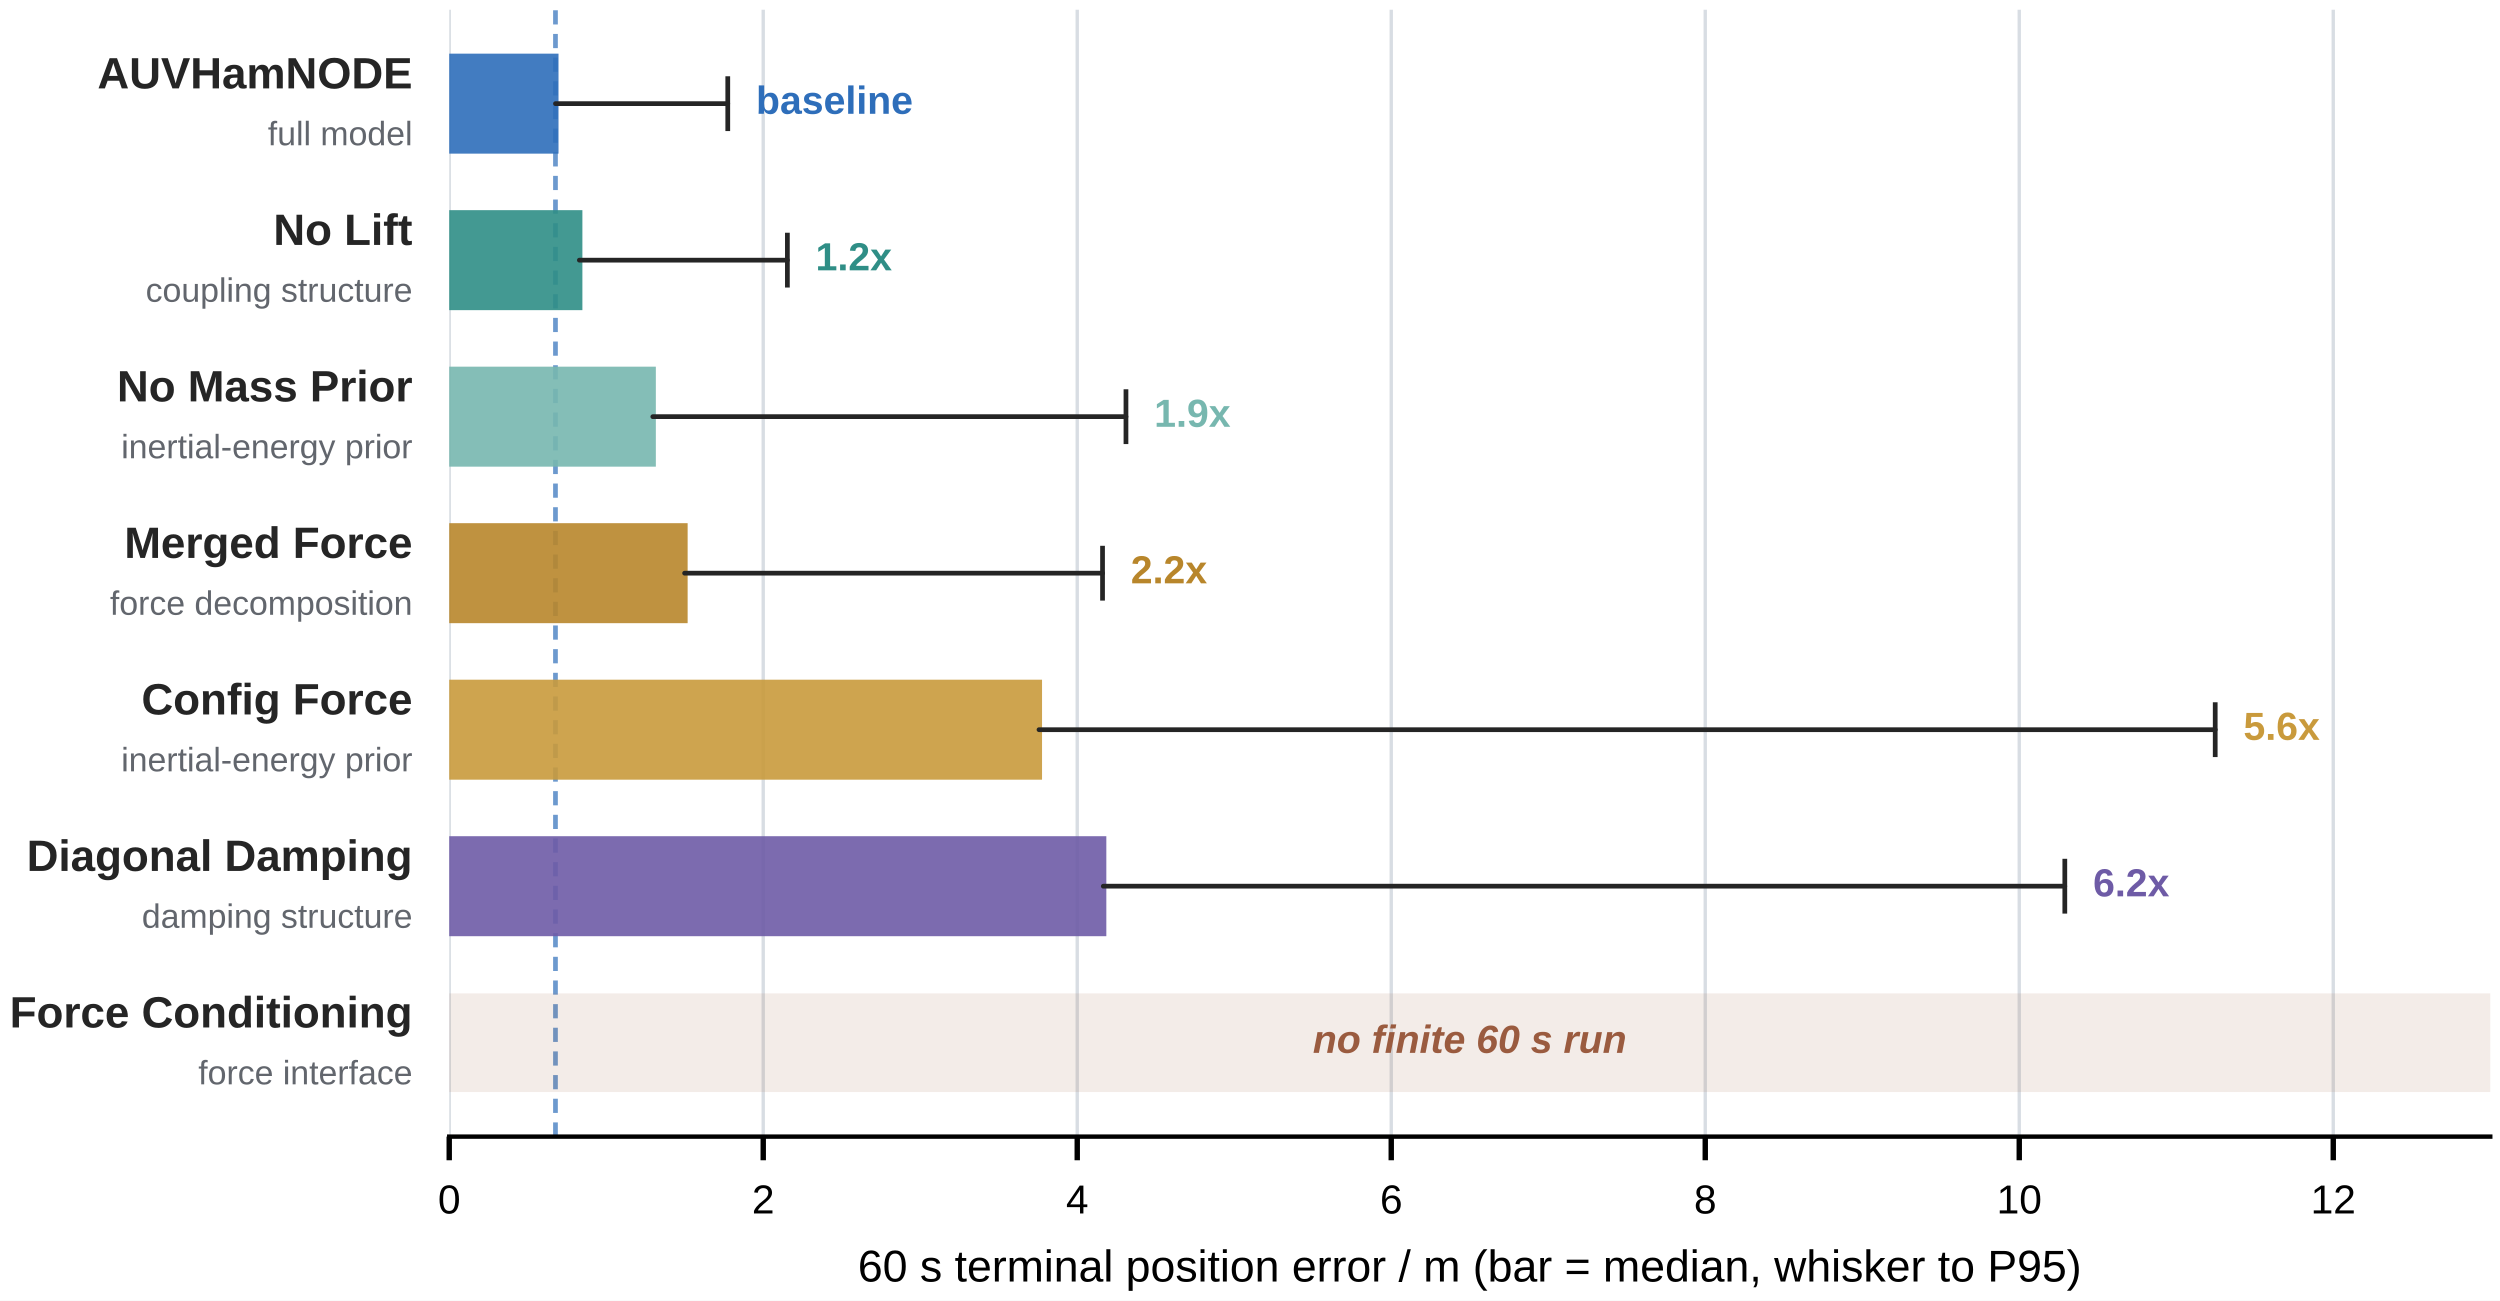
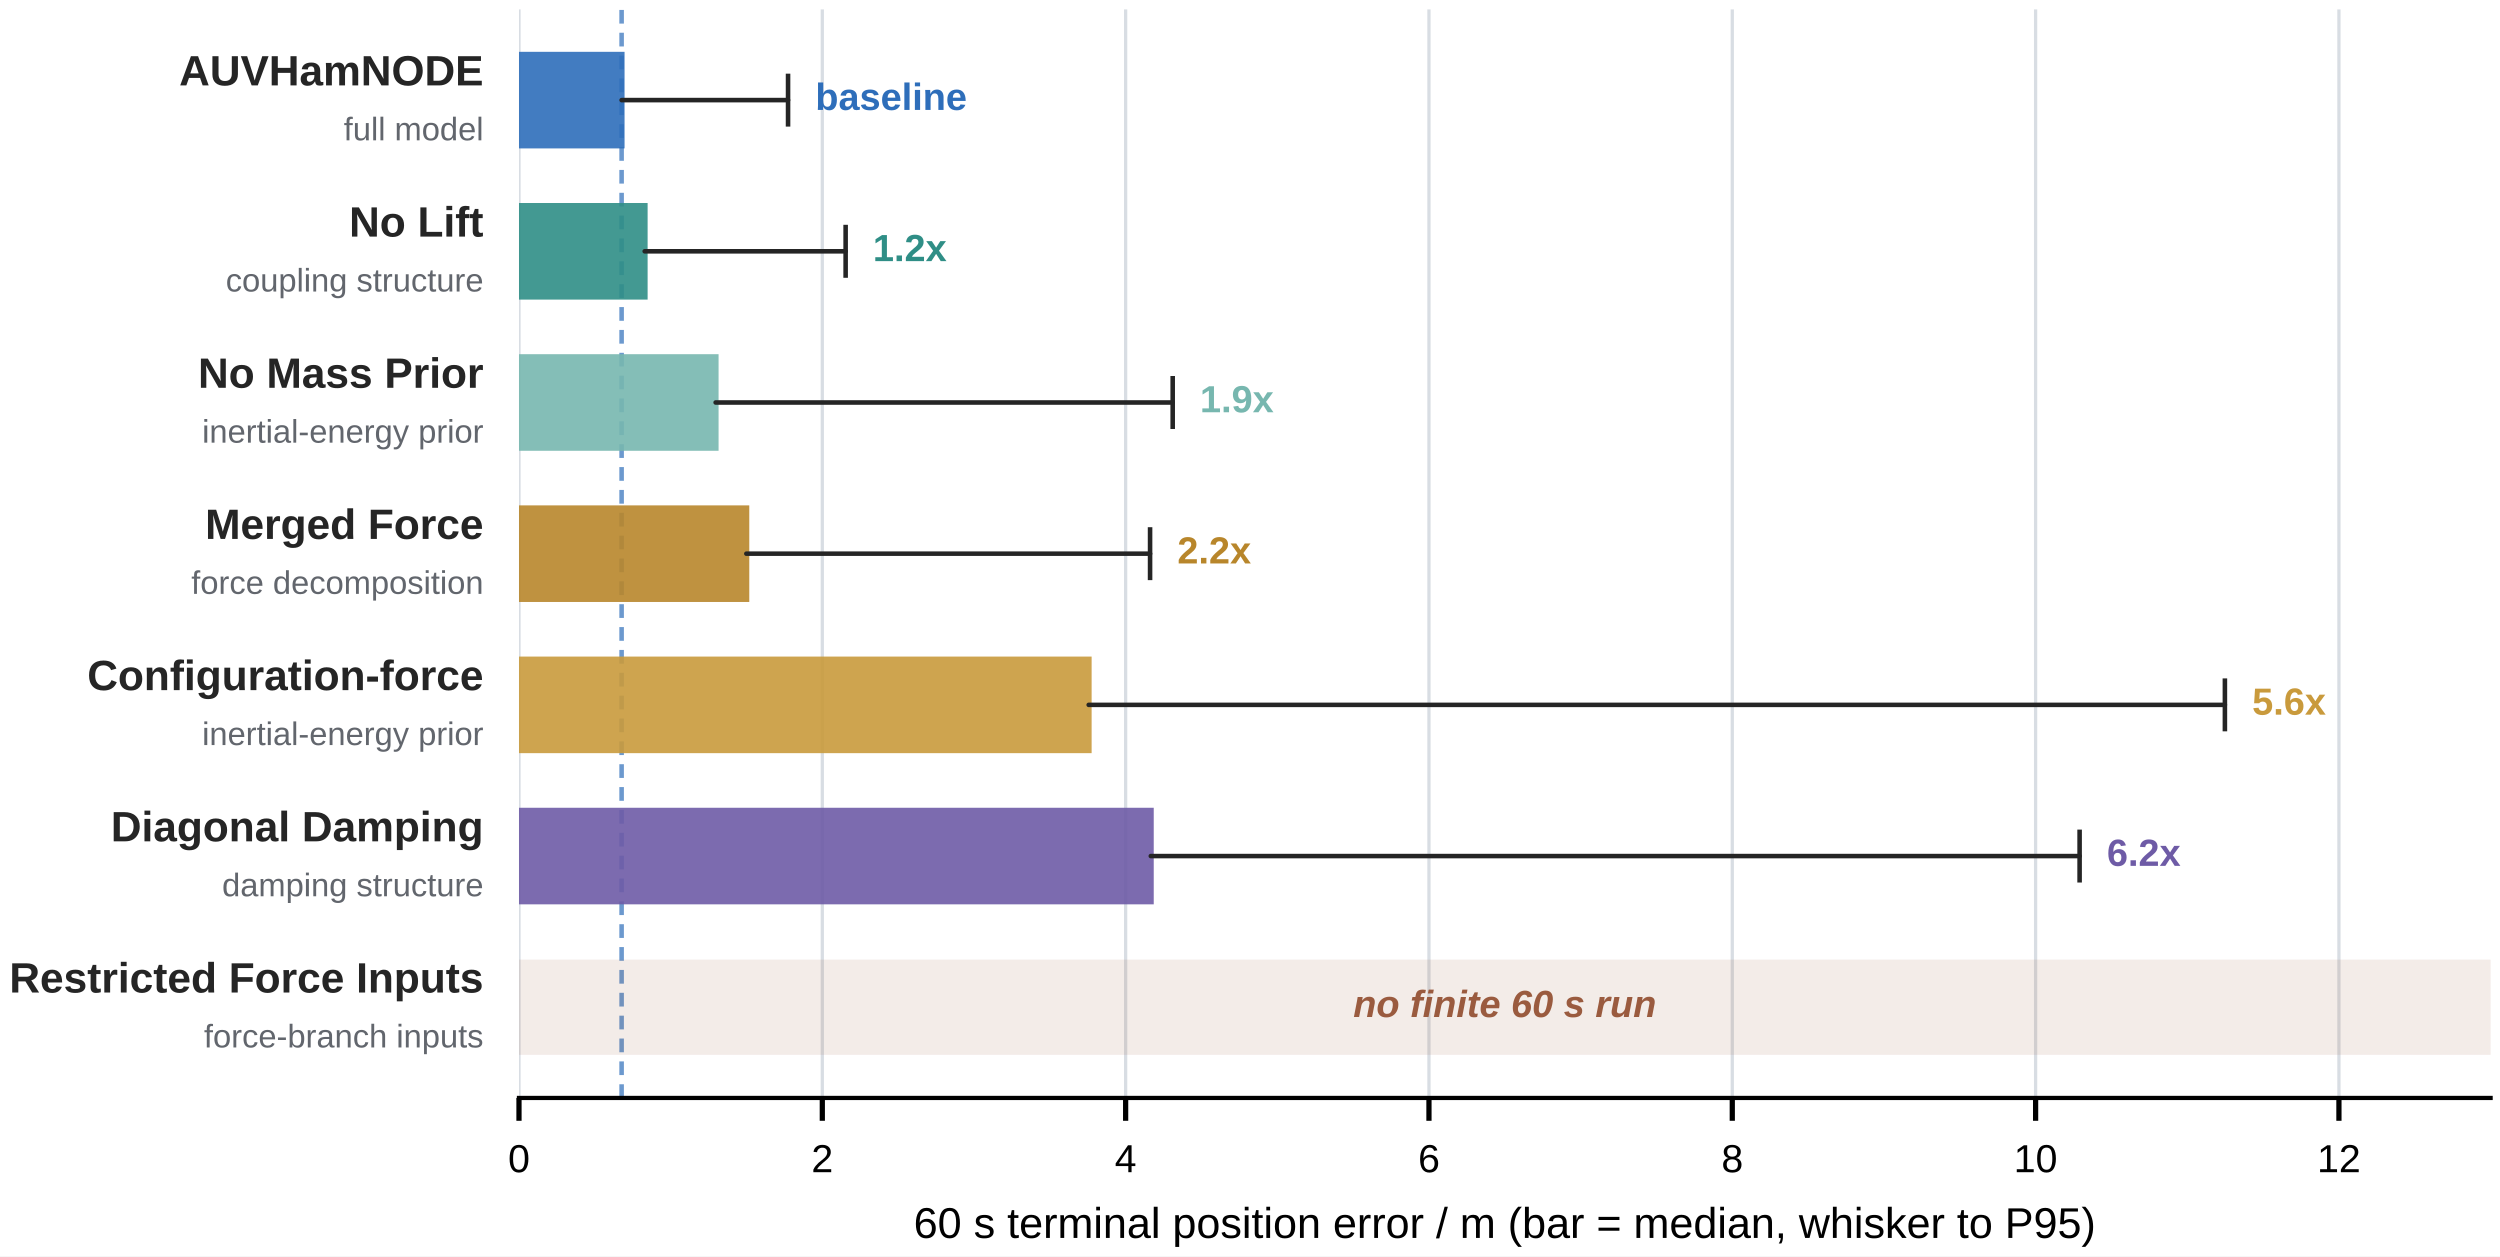
- <svg xmlns="http://www.w3.org/2000/svg" xmlns:xlink="http://www.w3.org/1999/xlink" width="369.775pt" height="192.382pt" viewBox="0 0 369.775 192.382" version="1.1">
+ <svg xmlns="http://www.w3.org/2000/svg" xmlns:xlink="http://www.w3.org/1999/xlink" width="382.797pt" height="192.382pt" viewBox="0 0 382.797 192.382" version="1.1">
  <defs>
    <style type="text/css">*{stroke-linejoin: round; stroke-linecap: butt}</style>
  </defs>
  <g id="figure_1">
    <g id="patch_1">
-       <path d="M 0 192.382  L 369.775 192.382  L 369.775 0  L 0 0  z " style="fill: #ffffff" />
+       <path d="M 0 192.382  L 382.797 192.382  L 382.797 0  L 0 0  z " style="fill: #ffffff" />
    </g>
    <g id="axes_1">
      <g id="patch_2">
-         <path d="M 66.445 168.117  L 368.335 168.117  L 368.335 1.44  L 66.445 1.44  z " style="fill: #ffffff" />
+         <path d="M 79.467 168.117  L 381.357 168.117  L 381.357 1.44  L 79.467 1.44  z " style="fill: #ffffff" />
      </g>
      <g id="matplotlib.axis_1">
        <g id="xtick_1">
          <g id="line2d_1">
-             <path d="M 66.445 168.117  L 66.445 1.44  " clip-path="url(#p893d0b1152)" style="fill: none; stroke: #d8dde3; stroke-width: 0.5; stroke-linecap: square" />
+             <path d="M 79.467 168.117  L 79.467 1.44  " clip-path="url(#p7f8004f1a6)" style="fill: none; stroke: #d8dde3; stroke-width: 0.5; stroke-linecap: square" />
          </g>
          <g id="line2d_2">
            <defs>
-               <path id="mce36149ef6" d="M 0 0  L 0 3.5  " style="stroke: #000000; stroke-width: 0.8" />
+               <path id="m94b6c4543f" d="M 0 0  L 0 3.5  " style="stroke: #000000; stroke-width: 0.8" />
            </defs>
            <g>
-               <use xlink:href="#mce36149ef6" x="66.445" y="168.117" style="stroke: #000000; stroke-width: 0.8" />
+               <use xlink:href="#m94b6c4543f" x="79.467" y="168.117" style="stroke: #000000; stroke-width: 0.8" />
            </g>
          </g>
          <g id="text_1">
-             <text style="font-size: 6px; font-family: 'Arial', 'Helvetica', 'DejaVu Sans', sans-serif; text-anchor: middle" x="66.445" y="179.485" transform="rotate(-0 66.4455 179.4853)">0</text>
+             <text style="font-size: 6px; font-family: 'Arial', 'Helvetica', 'DejaVu Sans', sans-serif; text-anchor: middle" x="79.467" y="179.485" transform="rotate(-0 79.46683 179.4853)">0</text>
          </g>
        </g>
        <g id="xtick_2">
          <g id="line2d_3">
-             <path d="M 112.89 168.117  L 112.89 1.44  " clip-path="url(#p893d0b1152)" style="fill: none; stroke: #d8dde3; stroke-width: 0.5; stroke-linecap: square" />
+             <path d="M 125.911 168.117  L 125.911 1.44  " clip-path="url(#p7f8004f1a6)" style="fill: none; stroke: #d8dde3; stroke-width: 0.5; stroke-linecap: square" />
          </g>
          <g id="line2d_4">
            <g>
-               <use xlink:href="#mce36149ef6" x="112.89" y="168.117" style="stroke: #000000; stroke-width: 0.8" />
+               <use xlink:href="#m94b6c4543f" x="125.911" y="168.117" style="stroke: #000000; stroke-width: 0.8" />
            </g>
          </g>
          <g id="text_2">
-             <text style="font-size: 6px; font-family: 'Arial', 'Helvetica', 'DejaVu Sans', sans-serif; text-anchor: middle" x="112.89" y="179.485" transform="rotate(-0 112.8901 179.4853)">2</text>
+             <text style="font-size: 6px; font-family: 'Arial', 'Helvetica', 'DejaVu Sans', sans-serif; text-anchor: middle" x="125.911" y="179.485" transform="rotate(-0 125.9114 179.4853)">2</text>
          </g>
        </g>
        <g id="xtick_3">
          <g id="line2d_5">
-             <path d="M 159.335 168.117  L 159.335 1.44  " clip-path="url(#p893d0b1152)" style="fill: none; stroke: #d8dde3; stroke-width: 0.5; stroke-linecap: square" />
+             <path d="M 172.356 168.117  L 172.356 1.44  " clip-path="url(#p7f8004f1a6)" style="fill: none; stroke: #d8dde3; stroke-width: 0.5; stroke-linecap: square" />
          </g>
          <g id="line2d_6">
            <g>
-               <use xlink:href="#mce36149ef6" x="159.335" y="168.117" style="stroke: #000000; stroke-width: 0.8" />
+               <use xlink:href="#m94b6c4543f" x="172.356" y="168.117" style="stroke: #000000; stroke-width: 0.8" />
            </g>
          </g>
          <g id="text_3">
-             <text style="font-size: 6px; font-family: 'Arial', 'Helvetica', 'DejaVu Sans', sans-serif; text-anchor: middle" x="159.335" y="179.485" transform="rotate(-0 159.3347 179.4853)">4</text>
+             <text style="font-size: 6px; font-family: 'Arial', 'Helvetica', 'DejaVu Sans', sans-serif; text-anchor: middle" x="172.356" y="179.485" transform="rotate(-0 172.356 179.4853)">4</text>
          </g>
        </g>
        <g id="xtick_4">
          <g id="line2d_7">
-             <path d="M 205.779 168.117  L 205.779 1.44  " clip-path="url(#p893d0b1152)" style="fill: none; stroke: #d8dde3; stroke-width: 0.5; stroke-linecap: square" />
+             <path d="M 218.801 168.117  L 218.801 1.44  " clip-path="url(#p7f8004f1a6)" style="fill: none; stroke: #d8dde3; stroke-width: 0.5; stroke-linecap: square" />
          </g>
          <g id="line2d_8">
            <g>
-               <use xlink:href="#mce36149ef6" x="205.779" y="168.117" style="stroke: #000000; stroke-width: 0.8" />
+               <use xlink:href="#m94b6c4543f" x="218.801" y="168.117" style="stroke: #000000; stroke-width: 0.8" />
            </g>
          </g>
          <g id="text_4">
-             <text style="font-size: 6px; font-family: 'Arial', 'Helvetica', 'DejaVu Sans', sans-serif; text-anchor: middle" x="205.779" y="179.485" transform="rotate(-0 205.7792 179.4853)">6</text>
+             <text style="font-size: 6px; font-family: 'Arial', 'Helvetica', 'DejaVu Sans', sans-serif; text-anchor: middle" x="218.801" y="179.485" transform="rotate(-0 218.8006 179.4853)">6</text>
          </g>
        </g>
        <g id="xtick_5">
          <g id="line2d_9">
-             <path d="M 252.224 168.117  L 252.224 1.44  " clip-path="url(#p893d0b1152)" style="fill: none; stroke: #d8dde3; stroke-width: 0.5; stroke-linecap: square" />
+             <path d="M 265.245 168.117  L 265.245 1.44  " clip-path="url(#p7f8004f1a6)" style="fill: none; stroke: #d8dde3; stroke-width: 0.5; stroke-linecap: square" />
          </g>
          <g id="line2d_10">
            <g>
-               <use xlink:href="#mce36149ef6" x="252.224" y="168.117" style="stroke: #000000; stroke-width: 0.8" />
+               <use xlink:href="#m94b6c4543f" x="265.245" y="168.117" style="stroke: #000000; stroke-width: 0.8" />
            </g>
          </g>
          <g id="text_5">
-             <text style="font-size: 6px; font-family: 'Arial', 'Helvetica', 'DejaVu Sans', sans-serif; text-anchor: middle" x="252.224" y="179.485" transform="rotate(-0 252.2238 179.4853)">8</text>
+             <text style="font-size: 6px; font-family: 'Arial', 'Helvetica', 'DejaVu Sans', sans-serif; text-anchor: middle" x="265.245" y="179.485" transform="rotate(-0 265.2451 179.4853)">8</text>
          </g>
        </g>
        <g id="xtick_6">
          <g id="line2d_11">
-             <path d="M 298.668 168.117  L 298.668 1.44  " clip-path="url(#p893d0b1152)" style="fill: none; stroke: #d8dde3; stroke-width: 0.5; stroke-linecap: square" />
+             <path d="M 311.69 168.117  L 311.69 1.44  " clip-path="url(#p7f8004f1a6)" style="fill: none; stroke: #d8dde3; stroke-width: 0.5; stroke-linecap: square" />
          </g>
          <g id="line2d_12">
            <g>
-               <use xlink:href="#mce36149ef6" x="298.668" y="168.117" style="stroke: #000000; stroke-width: 0.8" />
+               <use xlink:href="#m94b6c4543f" x="311.69" y="168.117" style="stroke: #000000; stroke-width: 0.8" />
            </g>
          </g>
          <g id="text_6">
-             <text style="font-size: 6px; font-family: 'Arial', 'Helvetica', 'DejaVu Sans', sans-serif; text-anchor: middle" x="298.668" y="179.485" transform="rotate(-0 298.6684 179.4853)">10</text>
+             <text style="font-size: 6px; font-family: 'Arial', 'Helvetica', 'DejaVu Sans', sans-serif; text-anchor: middle" x="311.69" y="179.485" transform="rotate(-0 311.6897 179.4853)">10</text>
          </g>
        </g>
        <g id="xtick_7">
          <g id="line2d_13">
-             <path d="M 345.113 168.117  L 345.113 1.44  " clip-path="url(#p893d0b1152)" style="fill: none; stroke: #d8dde3; stroke-width: 0.5; stroke-linecap: square" />
+             <path d="M 358.134 168.117  L 358.134 1.44  " clip-path="url(#p7f8004f1a6)" style="fill: none; stroke: #d8dde3; stroke-width: 0.5; stroke-linecap: square" />
          </g>
          <g id="line2d_14">
            <g>
-               <use xlink:href="#mce36149ef6" x="345.113" y="168.117" style="stroke: #000000; stroke-width: 0.8" />
+               <use xlink:href="#m94b6c4543f" x="358.134" y="168.117" style="stroke: #000000; stroke-width: 0.8" />
            </g>
          </g>
          <g id="text_7">
-             <text style="font-size: 6px; font-family: 'Arial', 'Helvetica', 'DejaVu Sans', sans-serif; text-anchor: middle" x="345.113" y="179.485" transform="rotate(-0 345.113 179.4853)">12</text>
+             <text style="font-size: 6px; font-family: 'Arial', 'Helvetica', 'DejaVu Sans', sans-serif; text-anchor: middle" x="358.134" y="179.485" transform="rotate(-0 358.1343 179.4853)">12</text>
          </g>
        </g>
        <g id="text_8">
-           <text style="font-size: 6.6px; font-family: 'Arial', 'Helvetica', 'DejaVu Sans', sans-serif; text-anchor: middle" x="217.39" y="189.553" transform="rotate(-0 217.3904 189.553)">60 s terminal position error / m  (bar = median, whisker to P95)</text>
+           <text style="font-size: 6.6px; font-family: 'Arial', 'Helvetica', 'DejaVu Sans', sans-serif; text-anchor: middle" x="230.412" y="189.553" transform="rotate(-0 230.4117 189.553)">60 s terminal position error / m  (bar = median, whisker to P95)</text>
        </g>
      </g>
      <g id="matplotlib.axis_2">
        <g id="ytick_1">
          <g id="line2d_15" />
        </g>
        <g id="ytick_2">
          <g id="line2d_16" />
        </g>
        <g id="ytick_3">
          <g id="line2d_17" />
        </g>
        <g id="ytick_4">
          <g id="line2d_18" />
        </g>
        <g id="ytick_5">
          <g id="line2d_19" />
        </g>
        <g id="ytick_6">
          <g id="line2d_20" />
        </g>
        <g id="ytick_7">
          <g id="line2d_21" />
        </g>
      </g>
      <g id="line2d_22">
-         <path d="M 82.16 168.117  L 82.16 1.44  " clip-path="url(#p893d0b1152)" style="fill: none; stroke-dasharray: 2.1,1.4; stroke-dashoffset: 0; stroke: #2e6eba; stroke-opacity: 0.7; stroke-width: 0.7" />
+         <path d="M 95.181 168.117  L 95.181 1.44  " clip-path="url(#p7f8004f1a6)" style="fill: none; stroke-dasharray: 2.1,1.4; stroke-dashoffset: 0; stroke: #2e6eba; stroke-opacity: 0.7; stroke-width: 0.7" />
      </g>
      <g id="patch_3">
-         <path d="M 66.445 161.172  L 368.335 161.172  L 368.335 147.283  L 66.445 147.283  z " clip-path="url(#p893d0b1152)" style="fill: url(#ha1b9bc63db); opacity: 0.12; stroke: #9a5b3f; stroke-width: 0.7; stroke-linejoin: miter" />
+         <path d="M 79.467 161.172  L 381.357 161.172  L 381.357 147.283  L 79.467 147.283  z " clip-path="url(#p7f8004f1a6)" style="fill: url(#hd9f4ca9fe9); opacity: 0.12; stroke: #9a5b3f; stroke-width: 0.7; stroke-linejoin: miter" />
      </g>
      <g id="patch_4">
-         <path d="M 66.445 168.117  L 368.335 168.117  " style="fill: none; stroke: #000000; stroke-width: 0.65; stroke-linejoin: miter; stroke-linecap: square" />
+         <path d="M 79.467 168.117  L 381.357 168.117  " style="fill: none; stroke: #000000; stroke-width: 0.65; stroke-linejoin: miter; stroke-linecap: square" />
      </g>
      <g id="patch_5">
-         <path d="M 66.445 22.275  L 82.16 22.275  L 82.16 8.385  L 66.445 8.385  z " clip-path="url(#p893d0b1152)" style="fill: #2e6eba; opacity: 0.9; stroke: #2e6eba; stroke-width: 0.9; stroke-linejoin: miter" />
+         <path d="M 79.467 22.275  L 95.181 22.275  L 95.181 8.385  L 79.467 8.385  z " clip-path="url(#p7f8004f1a6)" style="fill: #2e6eba; opacity: 0.9; stroke: #2e6eba; stroke-width: 0.9; stroke-linejoin: miter" />
      </g>
      <g id="text_9">
-         <text style="font-weight: 700; font-size: 5.8px; font-family: 'Arial', 'Helvetica', 'DejaVu Sans', sans-serif; text-anchor: start; fill: #2e6eba" x="111.824" y="16.831" transform="rotate(-0 111.8242 16.83074)">baseline</text>
+         <text style="font-weight: 700; font-size: 5.8px; font-family: 'Arial', 'Helvetica', 'DejaVu Sans', sans-serif; text-anchor: start; fill: #2e6eba" x="124.846" y="16.831" transform="rotate(-0 124.8455 16.83074)">baseline</text>
      </g>
      <g id="patch_6">
-         <path d="M 66.445 45.424  L 85.692 45.424  L 85.692 31.534  L 66.445 31.534  z " clip-path="url(#p893d0b1152)" style="fill: #2f8e86; opacity: 0.9; stroke: #2f8e86; stroke-width: 0.9; stroke-linejoin: miter" />
+         <path d="M 79.467 45.424  L 98.713 45.424  L 98.713 31.534  L 79.467 31.534  z " clip-path="url(#p7f8004f1a6)" style="fill: #2f8e86; opacity: 0.9; stroke: #2f8e86; stroke-width: 0.9; stroke-linejoin: miter" />
      </g>
      <g id="text_10">
-         <text style="font-weight: 700; font-size: 5.8px; font-family: 'Arial', 'Helvetica', 'DejaVu Sans', sans-serif; text-anchor: start; fill: #2f8e86" x="120.642" y="39.98" transform="rotate(-0 120.6417 39.98035)">1.2x</text>
+         <text style="font-weight: 700; font-size: 5.8px; font-family: 'Arial', 'Helvetica', 'DejaVu Sans', sans-serif; text-anchor: start; fill: #2f8e86" x="133.663" y="39.98" transform="rotate(-0 133.663 39.98035)">1.2x</text>
      </g>
      <g id="patch_7">
-         <path d="M 66.445 68.574  L 96.556 68.574  L 96.556 54.684  L 66.445 54.684  z " clip-path="url(#p893d0b1152)" style="fill: #77b7af; opacity: 0.9; stroke: #77b7af; stroke-width: 0.9; stroke-linejoin: miter" />
+         <path d="M 79.467 68.574  L 109.577 68.574  L 109.577 54.684  L 79.467 54.684  z " clip-path="url(#p7f8004f1a6)" style="fill: #77b7af; opacity: 0.9; stroke: #77b7af; stroke-width: 0.9; stroke-linejoin: miter" />
      </g>
      <g id="text_11">
-         <text style="font-weight: 700; font-size: 5.8px; font-family: 'Arial', 'Helvetica', 'DejaVu Sans', sans-serif; text-anchor: start; fill: #77b7af" x="170.721" y="63.13" transform="rotate(-0 170.7205 63.12995)">1.9x</text>
+         <text style="font-weight: 700; font-size: 5.8px; font-family: 'Arial', 'Helvetica', 'DejaVu Sans', sans-serif; text-anchor: start; fill: #77b7af" x="183.742" y="63.13" transform="rotate(-0 183.7419 63.12995)">1.9x</text>
      </g>
      <g id="patch_8">
-         <path d="M 66.445 91.723  L 101.258 91.723  L 101.258 77.834  L 66.445 77.834  z " clip-path="url(#p893d0b1152)" style="fill: #b8862b; opacity: 0.9; stroke: #b8862b; stroke-width: 0.9; stroke-linejoin: miter" />
+         <path d="M 79.467 91.723  L 114.279 91.723  L 114.279 77.834  L 79.467 77.834  z " clip-path="url(#p7f8004f1a6)" style="fill: #b8862b; opacity: 0.9; stroke: #b8862b; stroke-width: 0.9; stroke-linejoin: miter" />
      </g>
      <g id="text_12">
-         <text style="font-weight: 700; font-size: 5.8px; font-family: 'Arial', 'Helvetica', 'DejaVu Sans', sans-serif; text-anchor: start; fill: #b8862b" x="167.256" y="86.28" transform="rotate(-0 167.2558 86.27956)">2.2x</text>
+         <text style="font-weight: 700; font-size: 5.8px; font-family: 'Arial', 'Helvetica', 'DejaVu Sans', sans-serif; text-anchor: start; fill: #b8862b" x="180.277" y="86.28" transform="rotate(-0 180.2771 86.27956)">2.2x</text>
      </g>
      <g id="patch_9">
-         <path d="M 66.445 114.873  L 153.678 114.873  L 153.678 100.983  L 66.445 100.983  z " clip-path="url(#p893d0b1152)" style="fill: #c99a3c; opacity: 0.9; stroke: #c99a3c; stroke-width: 0.9; stroke-linejoin: miter" />
+         <path d="M 79.467 114.873  L 166.699 114.873  L 166.699 100.983  L 79.467 100.983  z " clip-path="url(#p7f8004f1a6)" style="fill: #c99a3c; opacity: 0.9; stroke: #c99a3c; stroke-width: 0.9; stroke-linejoin: miter" />
      </g>
      <g id="text_13">
-         <text style="font-weight: 700; font-size: 5.8px; font-family: 'Arial', 'Helvetica', 'DejaVu Sans', sans-serif; text-anchor: start; fill: #c99a3c" x="331.832" y="109.429" transform="rotate(-0 331.8321 109.4292)">5.6x</text>
+         <text style="font-weight: 700; font-size: 5.8px; font-family: 'Arial', 'Helvetica', 'DejaVu Sans', sans-serif; text-anchor: start; fill: #c99a3c" x="344.853" y="109.429" transform="rotate(-0 344.8535 109.4292)">5.6x</text>
      </g>
      <g id="patch_10">
-         <path d="M 66.445 138.023  L 163.187 138.023  L 163.187 124.133  L 66.445 124.133  z " clip-path="url(#p893d0b1152)" style="fill: #6e5ba6; opacity: 0.9; stroke: #6e5ba6; stroke-width: 0.9; stroke-linejoin: miter" />
+         <path d="M 79.467 138.023  L 176.209 138.023  L 176.209 124.133  L 79.467 124.133  z " clip-path="url(#p7f8004f1a6)" style="fill: #6e5ba6; opacity: 0.9; stroke: #6e5ba6; stroke-width: 0.9; stroke-linejoin: miter" />
      </g>
      <g id="text_14">
-         <text style="font-weight: 700; font-size: 5.8px; font-family: 'Arial', 'Helvetica', 'DejaVu Sans', sans-serif; text-anchor: start; fill: #6e5ba6" x="309.585" y="132.579" transform="rotate(-0 309.5852 132.5788)">6.2x</text>
+         <text style="font-weight: 700; font-size: 5.8px; font-family: 'Arial', 'Helvetica', 'DejaVu Sans', sans-serif; text-anchor: start; fill: #6e5ba6" x="322.607" y="132.579" transform="rotate(-0 322.6065 132.5788)">6.2x</text>
      </g>
      <g id="text_15">
-         <text style="font-style: italic; font-weight: 700; font-size: 5.8px; font-family: 'Arial', 'Helvetica', 'DejaVu Sans', sans-serif; text-anchor: middle; fill: #9a5b3f" x="217.39" y="155.728" transform="rotate(-0 217.3904 155.7284)">no finite 60 s run</text>
+         <text style="font-style: italic; font-weight: 700; font-size: 5.8px; font-family: 'Arial', 'Helvetica', 'DejaVu Sans', sans-serif; text-anchor: middle; fill: #9a5b3f" x="230.412" y="155.728" transform="rotate(-0 230.4117 155.7284)">no finite 60 s run</text>
      </g>
      <g id="text_16">
-         <text style="font-weight: 700; font-size: 6.5px; font-family: 'Arial', 'Helvetica', 'DejaVu Sans', sans-serif; text-anchor: end; fill: #252525" x="61.011" y="13.076" transform="rotate(-0 61.01148 13.07646)">AUVHamNODE</text>
+         <text style="font-weight: 700; font-size: 6.5px; font-family: 'Arial', 'Helvetica', 'DejaVu Sans', sans-serif; text-anchor: end; fill: #252525" x="74.033" y="13.076" transform="rotate(-0 74.03281 13.07646)">AUVHamNODE</text>
      </g>
      <g id="text_17">
-         <text style="font-size: 5px; font-family: 'Arial', 'Helvetica', 'DejaVu Sans', sans-serif; text-anchor: end; fill: #62666d" x="61.011" y="21.485" transform="rotate(-0 61.01148 21.48513)">full model</text>
+         <text style="font-size: 5px; font-family: 'Arial', 'Helvetica', 'DejaVu Sans', sans-serif; text-anchor: end; fill: #62666d" x="74.033" y="21.485" transform="rotate(-0 74.03281 21.48513)">full model</text>
      </g>
      <g id="text_18">
-         <text style="font-weight: 700; font-size: 6.5px; font-family: 'Arial', 'Helvetica', 'DejaVu Sans', sans-serif; text-anchor: end; fill: #252525" x="61.011" y="36.226" transform="rotate(-0 61.01148 36.22607)">No Lift</text>
+         <text style="font-weight: 700; font-size: 6.5px; font-family: 'Arial', 'Helvetica', 'DejaVu Sans', sans-serif; text-anchor: end; fill: #252525" x="74.033" y="36.226" transform="rotate(-0 74.03281 36.22607)">No Lift</text>
      </g>
      <g id="text_19">
-         <text style="font-size: 5px; font-family: 'Arial', 'Helvetica', 'DejaVu Sans', sans-serif; text-anchor: end; fill: #62666d" x="61.011" y="44.635" transform="rotate(-0 61.01148 44.63468)">coupling structure</text>
+         <text style="font-size: 5px; font-family: 'Arial', 'Helvetica', 'DejaVu Sans', sans-serif; text-anchor: end; fill: #62666d" x="74.033" y="44.635" transform="rotate(-0 74.03281 44.63468)">coupling structure</text>
      </g>
      <g id="text_20">
-         <text style="font-weight: 700; font-size: 6.5px; font-family: 'Arial', 'Helvetica', 'DejaVu Sans', sans-serif; text-anchor: end; fill: #252525" x="61.011" y="59.376" transform="rotate(-0 61.01148 59.37567)">No Mass Prior</text>
+         <text style="font-weight: 700; font-size: 6.5px; font-family: 'Arial', 'Helvetica', 'DejaVu Sans', sans-serif; text-anchor: end; fill: #252525" x="74.033" y="59.376" transform="rotate(-0 74.03281 59.37567)">No Mass Prior</text>
      </g>
      <g id="text_21">
-         <text style="font-size: 5px; font-family: 'Arial', 'Helvetica', 'DejaVu Sans', sans-serif; text-anchor: end; fill: #62666d" x="61.011" y="67.784" transform="rotate(-0 61.01148 67.78429)">inertial-energy prior</text>
+         <text style="font-size: 5px; font-family: 'Arial', 'Helvetica', 'DejaVu Sans', sans-serif; text-anchor: end; fill: #62666d" x="74.033" y="67.784" transform="rotate(-0 74.03281 67.78429)">inertial-energy prior</text>
      </g>
      <g id="text_22">
-         <text style="font-weight: 700; font-size: 6.5px; font-family: 'Arial', 'Helvetica', 'DejaVu Sans', sans-serif; text-anchor: end; fill: #252525" x="61.011" y="82.525" transform="rotate(-0 61.01148 82.52522)">Merged Force</text>
+         <text style="font-weight: 700; font-size: 6.5px; font-family: 'Arial', 'Helvetica', 'DejaVu Sans', sans-serif; text-anchor: end; fill: #252525" x="74.033" y="82.525" transform="rotate(-0 74.03281 82.52522)">Merged Force</text>
      </g>
      <g id="text_23">
-         <text style="font-size: 5px; font-family: 'Arial', 'Helvetica', 'DejaVu Sans', sans-serif; text-anchor: end; fill: #62666d" x="61.011" y="90.934" transform="rotate(-0 61.01148 90.93394)">force decomposition</text>
+         <text style="font-size: 5px; font-family: 'Arial', 'Helvetica', 'DejaVu Sans', sans-serif; text-anchor: end; fill: #62666d" x="74.033" y="90.934" transform="rotate(-0 74.03281 90.93394)">force decomposition</text>
      </g>
      <g id="text_24">
-         <text style="font-weight: 700; font-size: 6.5px; font-family: 'Arial', 'Helvetica', 'DejaVu Sans', sans-serif; text-anchor: end; fill: #252525" x="61.011" y="105.675" transform="rotate(-0 61.01148 105.6748)">Config Force</text>
+         <text style="font-weight: 700; font-size: 6.5px; font-family: 'Arial', 'Helvetica', 'DejaVu Sans', sans-serif; text-anchor: end; fill: #252525" x="74.033" y="105.675" transform="rotate(-0 74.03281 105.6748)">Configuration-force</text>
      </g>
      <g id="text_25">
-         <text style="font-size: 5px; font-family: 'Arial', 'Helvetica', 'DejaVu Sans', sans-serif; text-anchor: end; fill: #62666d" x="61.011" y="114.084" transform="rotate(-0 61.01148 114.0835)">inertial-energy prior</text>
+         <text style="font-size: 5px; font-family: 'Arial', 'Helvetica', 'DejaVu Sans', sans-serif; text-anchor: end; fill: #62666d" x="74.033" y="114.084" transform="rotate(-0 74.03281 114.0835)">inertial-energy prior</text>
      </g>
      <g id="text_26">
-         <text style="font-weight: 700; font-size: 6.5px; font-family: 'Arial', 'Helvetica', 'DejaVu Sans', sans-serif; text-anchor: end; fill: #252525" x="61.011" y="128.824" transform="rotate(-0 61.01148 128.8244)">Diagonal Damping</text>
+         <text style="font-weight: 700; font-size: 6.5px; font-family: 'Arial', 'Helvetica', 'DejaVu Sans', sans-serif; text-anchor: end; fill: #252525" x="74.033" y="128.824" transform="rotate(-0 74.03281 128.8244)">Diagonal Damping</text>
      </g>
      <g id="text_27">
-         <text style="font-size: 5px; font-family: 'Arial', 'Helvetica', 'DejaVu Sans', sans-serif; text-anchor: end; fill: #62666d" x="61.011" y="137.233" transform="rotate(-0 61.01148 137.2331)">damping structure</text>
+         <text style="font-size: 5px; font-family: 'Arial', 'Helvetica', 'DejaVu Sans', sans-serif; text-anchor: end; fill: #62666d" x="74.033" y="137.233" transform="rotate(-0 74.03281 137.2331)">damping structure</text>
      </g>
      <g id="text_28">
-         <text style="font-weight: 700; font-size: 6.5px; font-family: 'Arial', 'Helvetica', 'DejaVu Sans', sans-serif; text-anchor: end; fill: #252525" x="61.011" y="151.974" transform="rotate(-0 61.01148 151.974)">Force Conditioning</text>
+         <text style="font-weight: 700; font-size: 6.5px; font-family: 'Arial', 'Helvetica', 'DejaVu Sans', sans-serif; text-anchor: end; fill: #252525" x="74.033" y="151.974" transform="rotate(-0 74.03281 151.9741)">Restricted Force Inputs</text>
      </g>
      <g id="text_29">
-         <text style="font-size: 5px; font-family: 'Arial', 'Helvetica', 'DejaVu Sans', sans-serif; text-anchor: end; fill: #62666d" x="61.011" y="160.383" transform="rotate(-0 61.01148 160.3828)">force interface</text>
+         <text style="font-size: 5px; font-family: 'Arial', 'Helvetica', 'DejaVu Sans', sans-serif; text-anchor: end; fill: #62666d" x="74.033" y="160.383" transform="rotate(-0 74.03281 160.3828)">force-branch inputs</text>
      </g>
      <g id="line2d_23">
-         <path d="M 82.16 15.33  L 107.644 15.33  " clip-path="url(#p893d0b1152)" style="fill: none; stroke: #252525; stroke-width: 0.7; stroke-linecap: round" />
+         <path d="M 95.181 15.33  L 120.665 15.33  " clip-path="url(#p7f8004f1a6)" style="fill: none; stroke: #252525; stroke-width: 0.7; stroke-linecap: round" />
      </g>
      <g id="line2d_24">
-         <path d="M 107.644 19.034  L 107.644 11.626  " clip-path="url(#p893d0b1152)" style="fill: none; stroke: #252525; stroke-width: 0.7; stroke-linecap: square" />
+         <path d="M 120.665 19.034  L 120.665 11.626  " clip-path="url(#p7f8004f1a6)" style="fill: none; stroke: #252525; stroke-width: 0.7; stroke-linecap: square" />
      </g>
      <g id="line2d_25">
-         <path d="M 85.692 38.479  L 116.462 38.479  " clip-path="url(#p893d0b1152)" style="fill: none; stroke: #252525; stroke-width: 0.7; stroke-linecap: round" />
+         <path d="M 98.713 38.479  L 129.483 38.479  " clip-path="url(#p7f8004f1a6)" style="fill: none; stroke: #252525; stroke-width: 0.7; stroke-linecap: round" />
      </g>
      <g id="line2d_26">
-         <path d="M 116.462 42.183  L 116.462 34.775  " clip-path="url(#p893d0b1152)" style="fill: none; stroke: #252525; stroke-width: 0.7; stroke-linecap: square" />
+         <path d="M 129.483 42.183  L 129.483 34.775  " clip-path="url(#p7f8004f1a6)" style="fill: none; stroke: #252525; stroke-width: 0.7; stroke-linecap: square" />
      </g>
      <g id="line2d_27">
-         <path d="M 96.556 61.629  L 166.541 61.629  " clip-path="url(#p893d0b1152)" style="fill: none; stroke: #252525; stroke-width: 0.7; stroke-linecap: round" />
+         <path d="M 109.577 61.629  L 179.562 61.629  " clip-path="url(#p7f8004f1a6)" style="fill: none; stroke: #252525; stroke-width: 0.7; stroke-linecap: round" />
      </g>
      <g id="line2d_28">
-         <path d="M 166.541 65.333  L 166.541 57.925  " clip-path="url(#p893d0b1152)" style="fill: none; stroke: #252525; stroke-width: 0.7; stroke-linecap: square" />
+         <path d="M 179.562 65.333  L 179.562 57.925  " clip-path="url(#p7f8004f1a6)" style="fill: none; stroke: #252525; stroke-width: 0.7; stroke-linecap: square" />
      </g>
      <g id="line2d_29">
-         <path d="M 101.258 84.779  L 163.076 84.779  " clip-path="url(#p893d0b1152)" style="fill: none; stroke: #252525; stroke-width: 0.7; stroke-linecap: round" />
+         <path d="M 114.279 84.779  L 176.097 84.779  " clip-path="url(#p7f8004f1a6)" style="fill: none; stroke: #252525; stroke-width: 0.7; stroke-linecap: round" />
      </g>
      <g id="line2d_30">
-         <path d="M 163.076 88.483  L 163.076 81.075  " clip-path="url(#p893d0b1152)" style="fill: none; stroke: #252525; stroke-width: 0.7; stroke-linecap: square" />
+         <path d="M 176.097 88.483  L 176.097 81.075  " clip-path="url(#p7f8004f1a6)" style="fill: none; stroke: #252525; stroke-width: 0.7; stroke-linecap: square" />
      </g>
      <g id="line2d_31">
-         <path d="M 153.678 107.928  L 327.652 107.928  " clip-path="url(#p893d0b1152)" style="fill: none; stroke: #252525; stroke-width: 0.7; stroke-linecap: round" />
+         <path d="M 166.699 107.928  L 340.673 107.928  " clip-path="url(#p7f8004f1a6)" style="fill: none; stroke: #252525; stroke-width: 0.7; stroke-linecap: round" />
      </g>
      <g id="line2d_32">
-         <path d="M 327.652 111.632  L 327.652 104.224  " clip-path="url(#p893d0b1152)" style="fill: none; stroke: #252525; stroke-width: 0.7; stroke-linecap: square" />
+         <path d="M 340.673 111.632  L 340.673 104.224  " clip-path="url(#p7f8004f1a6)" style="fill: none; stroke: #252525; stroke-width: 0.7; stroke-linecap: square" />
      </g>
      <g id="line2d_33">
-         <path d="M 163.187 131.078  L 305.405 131.078  " clip-path="url(#p893d0b1152)" style="fill: none; stroke: #252525; stroke-width: 0.7; stroke-linecap: round" />
+         <path d="M 176.209 131.078  L 318.427 131.078  " clip-path="url(#p7f8004f1a6)" style="fill: none; stroke: #252525; stroke-width: 0.7; stroke-linecap: round" />
      </g>
      <g id="line2d_34">
-         <path d="M 305.405 134.782  L 305.405 127.374  " clip-path="url(#p893d0b1152)" style="fill: none; stroke: #252525; stroke-width: 0.7; stroke-linecap: square" />
+         <path d="M 318.427 134.782  L 318.427 127.374  " clip-path="url(#p7f8004f1a6)" style="fill: none; stroke: #252525; stroke-width: 0.7; stroke-linecap: square" />
      </g>
    </g>
  </g>
  <defs>
-     <clipPath id="p893d0b1152">
-       <rect x="66.445" y="1.44" width="301.89" height="166.677" />
+     <clipPath id="p7f8004f1a6">
+       <rect x="79.467" y="1.44" width="301.89" height="166.677" />
    </clipPath>
  </defs>
  <defs>
-     <pattern id="ha1b9bc63db" patternUnits="userSpaceOnUse" x="0" y="0" width="72" height="72">
+     <pattern id="hd9f4ca9fe9" patternUnits="userSpaceOnUse" x="0" y="0" width="72" height="72">
      <rect x="0" y="0" width="73" height="73" fill="#9a5b3f" />
      <path d="M -36 36  L 36 -36  M -33 39  L 39 -33  M -30 42  L 42 -30  M -27 45  L 45 -27  M -24 48  L 48 -24  M -21 51  L 51 -21  M -18 54  L 54 -18  M -15 57  L 57 -15  M -12 60  L 60 -12  M -9 63  L 63 -9  M -6 66  L 66 -6  M -3 69  L 69 -3  M 0 72  L 72 0  M 3 75  L 75 3  M 6 78  L 78 6  M 9 81  L 81 9  M 12 84  L 84 12  M 15 87  L 87 15  M 18 90  L 90 18  M 21 93  L 93 21  M 24 96  L 96 24  M 27 99  L 99 27  M 30 102  L 102 30  M 33 105  L 105 33  M 36 108  L 108 36  " style="fill: #9a5b3f; stroke: #9a5b3f; stroke-width: 1.0; stroke-linecap: butt; stroke-linejoin: miter; stroke-opacity: 0.12" />
    </pattern>
  </defs>
</svg>
